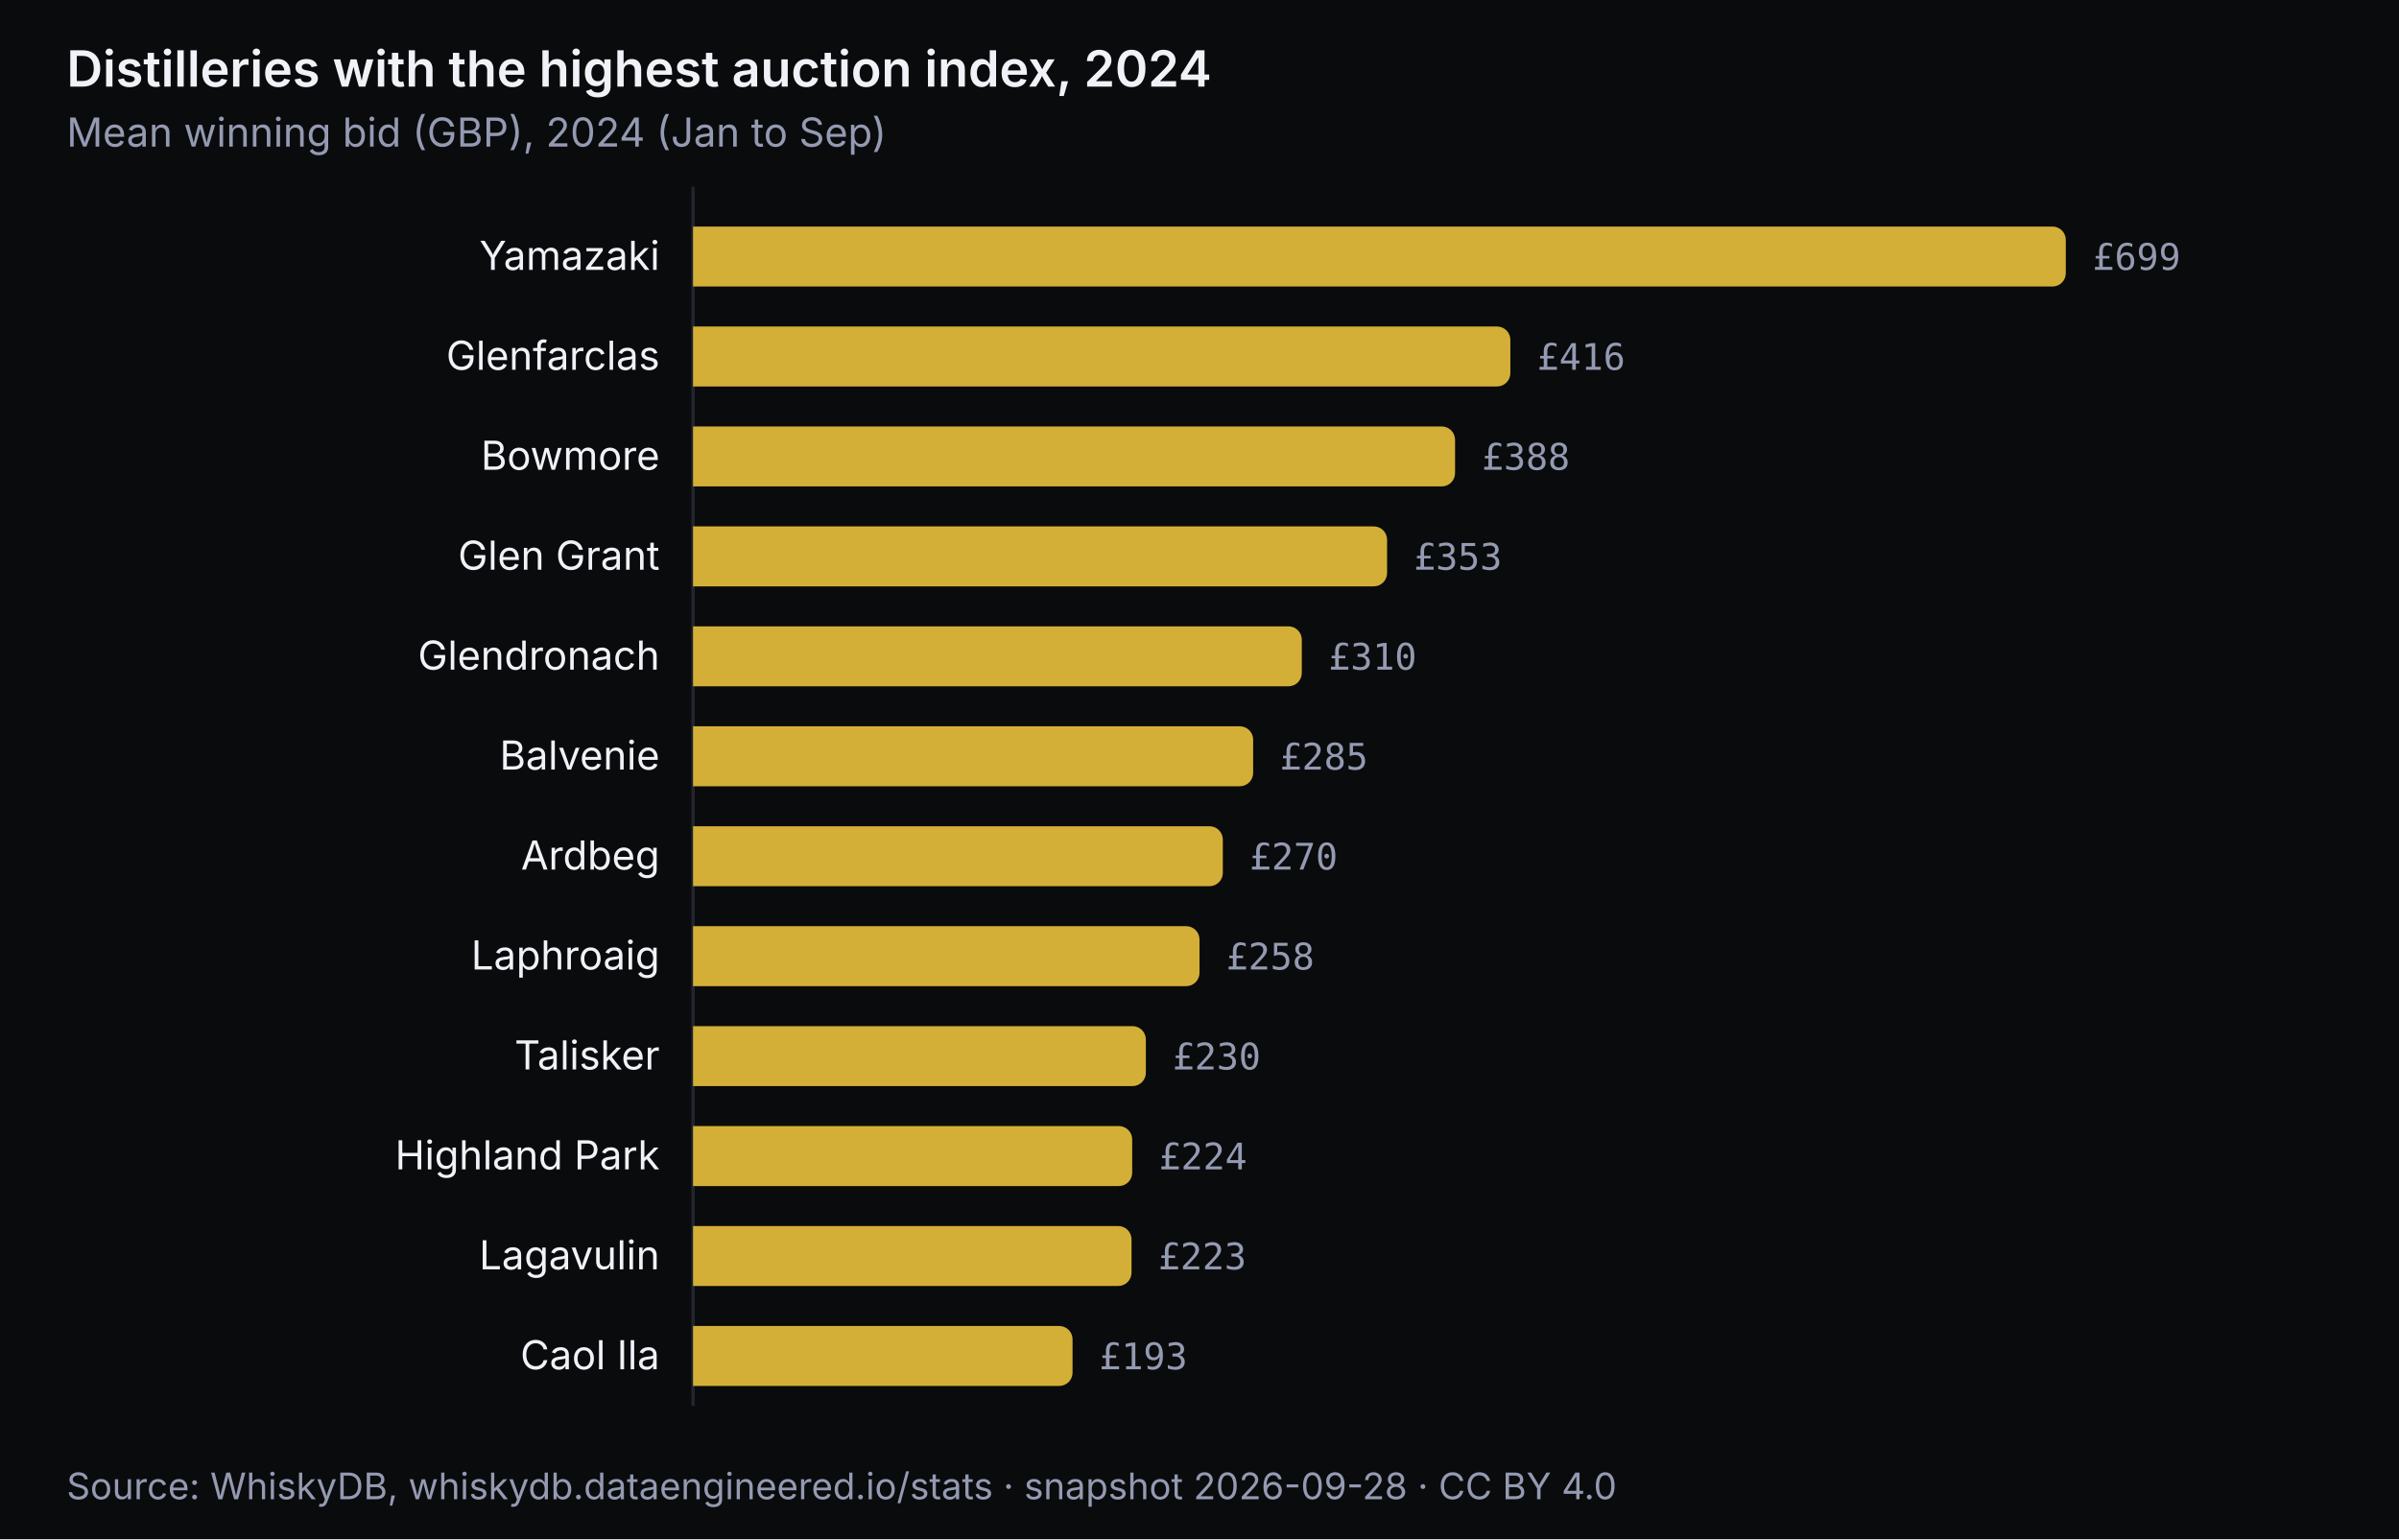
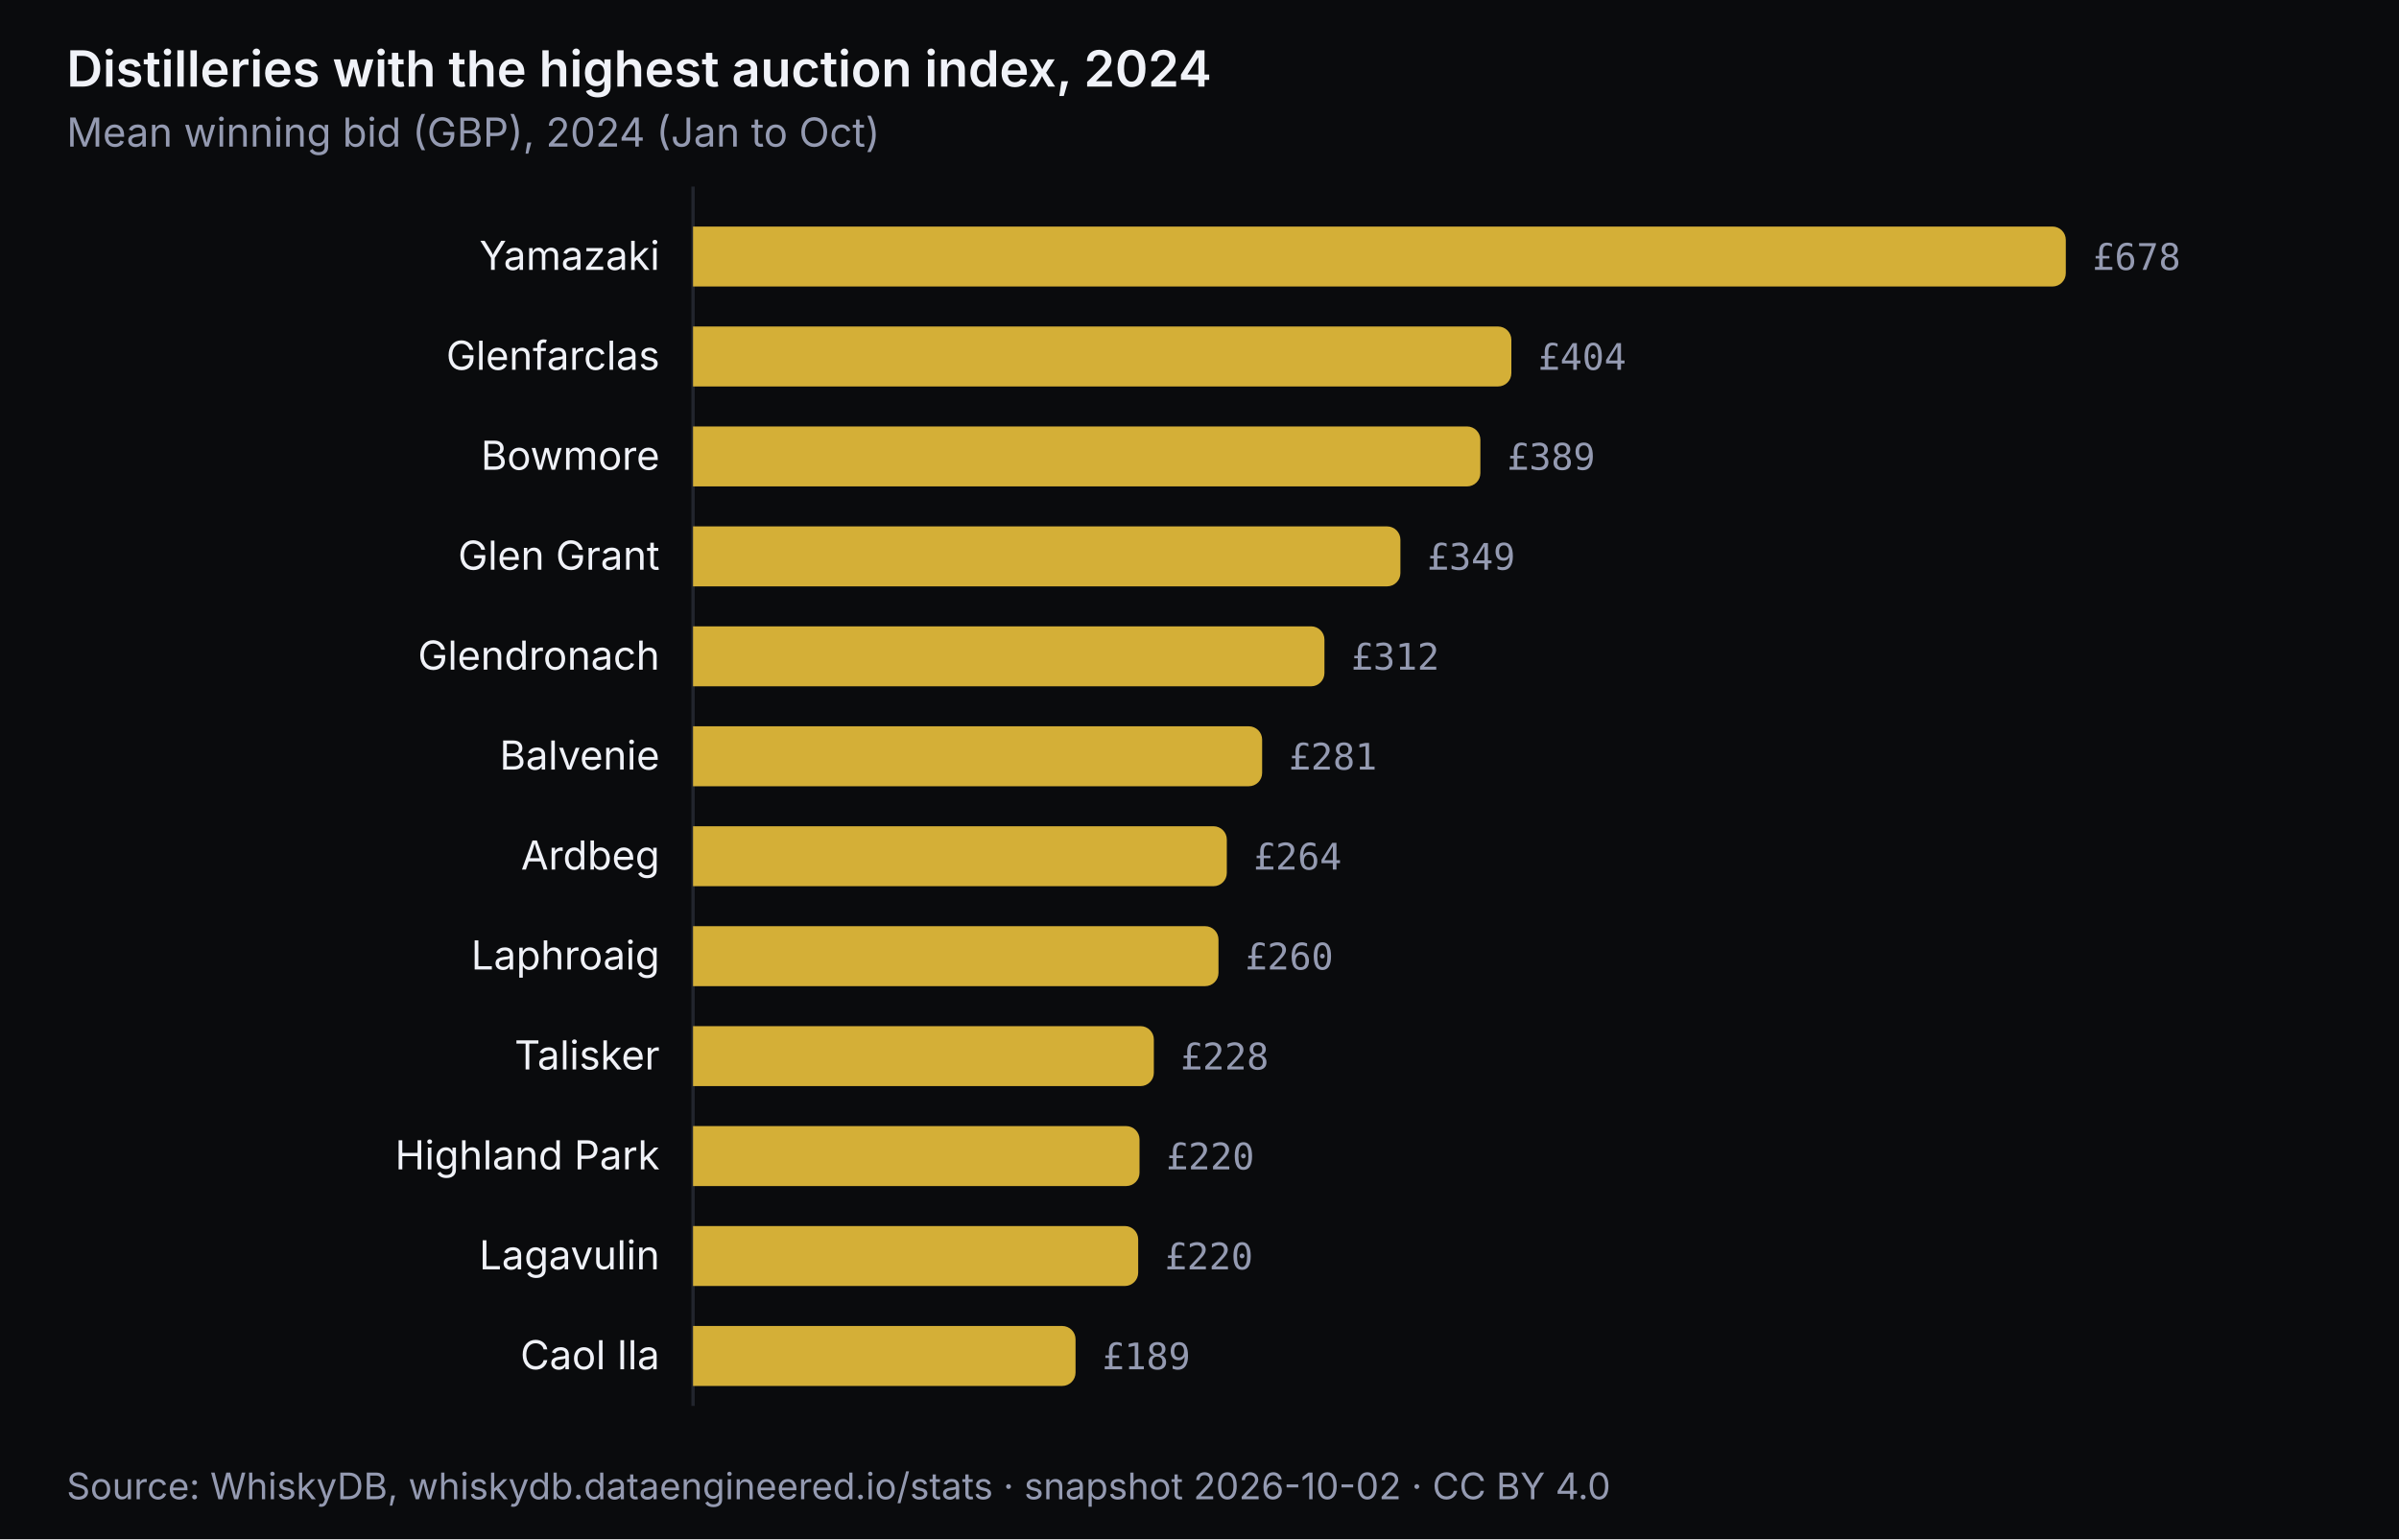
<svg xmlns="http://www.w3.org/2000/svg" viewBox="0 0 720 462" width="720" height="462" role="img" aria-labelledby="t-distillery-index d-distillery-index" font-family="'Inter', 'Outfit', system-ui, -apple-system, 'Segoe UI', sans-serif" font-size="12">
  <rect width="720" height="462" fill="#0a0b0d" />
  <text x="20" y="26" font-size="15" font-weight="600" fill="#f0f2f8">Distilleries with the highest auction index, 2024</text>
-   <text x="20" y="44" font-size="12" fill="#949ab1">Mean winning bid (GBP), 2024 (Jan to Sep)</text>
+   <text x="20" y="44" font-size="12" fill="#949ab1">Mean winning bid (GBP), 2024 (Jan to Oct)</text>
  <line x1="208" y1="56" x2="208" y2="422" stroke="#22252d" stroke-width="1" />
  <g>
    <rect x="0" y="62" width="720" height="30" fill="transparent" />
    <path d="M208 68.0 h408.0 a4 4 0 0 1 4 4 v10 a4 4 0 0 1 -4 4 h-408.0 z" fill="#d4af37" />
    <text x="198" y="81.0" text-anchor="end" fill="#f0f2f8">Yamazaki</text>
-     <text x="628.0" y="81.0" fill="#949ab1" font-family="'Fira Code', ui-monospace, Menlo, Consolas, monospace" font-size="11">£699</text>
+     <text x="628.0" y="81.0" fill="#949ab1" font-family="'Fira Code', ui-monospace, Menlo, Consolas, monospace" font-size="11">£678</text>
  </g>
  <g>
    <rect x="0" y="92" width="720" height="30" fill="transparent" />
-     <path d="M208 98.0 h241.3 a4 4 0 0 1 4 4 v10 a4 4 0 0 1 -4 4 h-241.3 z" fill="#d4af37" />
+     <path d="M208 98.0 h241.6 a4 4 0 0 1 4 4 v10 a4 4 0 0 1 -4 4 h-241.6 z" fill="#d4af37" />
    <text x="198" y="111.0" text-anchor="end" fill="#f0f2f8">Glenfarclas</text>
-     <text x="461.3" y="111.0" fill="#949ab1" font-family="'Fira Code', ui-monospace, Menlo, Consolas, monospace" font-size="11">£416</text>
+     <text x="461.6" y="111.0" fill="#949ab1" font-family="'Fira Code', ui-monospace, Menlo, Consolas, monospace" font-size="11">£404</text>
  </g>
  <g>
    <rect x="0" y="122" width="720" height="30" fill="transparent" />
-     <path d="M208 128.0 h224.7 a4 4 0 0 1 4 4 v10 a4 4 0 0 1 -4 4 h-224.7 z" fill="#d4af37" />
+     <path d="M208 128.0 h232.3 a4 4 0 0 1 4 4 v10 a4 4 0 0 1 -4 4 h-232.3 z" fill="#d4af37" />
    <text x="198" y="141.0" text-anchor="end" fill="#f0f2f8">Bowmore</text>
-     <text x="444.7" y="141.0" fill="#949ab1" font-family="'Fira Code', ui-monospace, Menlo, Consolas, monospace" font-size="11">£388</text>
+     <text x="452.3" y="141.0" fill="#949ab1" font-family="'Fira Code', ui-monospace, Menlo, Consolas, monospace" font-size="11">£389</text>
  </g>
  <g>
    <rect x="0" y="152" width="720" height="30" fill="transparent" />
-     <path d="M208 158.0 h204.3 a4 4 0 0 1 4 4 v10 a4 4 0 0 1 -4 4 h-204.3 z" fill="#d4af37" />
+     <path d="M208 158.0 h208.3 a4 4 0 0 1 4 4 v10 a4 4 0 0 1 -4 4 h-208.3 z" fill="#d4af37" />
    <text x="198" y="171.0" text-anchor="end" fill="#f0f2f8">Glen Grant</text>
-     <text x="424.3" y="171.0" fill="#949ab1" font-family="'Fira Code', ui-monospace, Menlo, Consolas, monospace" font-size="11">£353</text>
+     <text x="428.3" y="171.0" fill="#949ab1" font-family="'Fira Code', ui-monospace, Menlo, Consolas, monospace" font-size="11">£349</text>
  </g>
  <g>
    <rect x="0" y="182" width="720" height="30" fill="transparent" />
-     <path d="M208 188.0 h178.7 a4 4 0 0 1 4 4 v10 a4 4 0 0 1 -4 4 h-178.7 z" fill="#d4af37" />
+     <path d="M208 188.0 h185.5 a4 4 0 0 1 4 4 v10 a4 4 0 0 1 -4 4 h-185.5 z" fill="#d4af37" />
    <text x="198" y="201.0" text-anchor="end" fill="#f0f2f8">Glendronach</text>
-     <text x="398.7" y="201.0" fill="#949ab1" font-family="'Fira Code', ui-monospace, Menlo, Consolas, monospace" font-size="11">£310</text>
+     <text x="405.5" y="201.0" fill="#949ab1" font-family="'Fira Code', ui-monospace, Menlo, Consolas, monospace" font-size="11">£312</text>
  </g>
  <g>
    <rect x="0" y="212" width="720" height="30" fill="transparent" />
-     <path d="M208 218.0 h164.1 a4 4 0 0 1 4 4 v10 a4 4 0 0 1 -4 4 h-164.1 z" fill="#d4af37" />
+     <path d="M208 218.0 h166.8 a4 4 0 0 1 4 4 v10 a4 4 0 0 1 -4 4 h-166.8 z" fill="#d4af37" />
    <text x="198" y="231.0" text-anchor="end" fill="#f0f2f8">Balvenie</text>
-     <text x="384.1" y="231.0" fill="#949ab1" font-family="'Fira Code', ui-monospace, Menlo, Consolas, monospace" font-size="11">£285</text>
+     <text x="386.8" y="231.0" fill="#949ab1" font-family="'Fira Code', ui-monospace, Menlo, Consolas, monospace" font-size="11">£281</text>
  </g>
  <g>
    <rect x="0" y="242" width="720" height="30" fill="transparent" />
-     <path d="M208 248.0 h155.0 a4 4 0 0 1 4 4 v10 a4 4 0 0 1 -4 4 h-155.0 z" fill="#d4af37" />
+     <path d="M208 248.0 h156.2 a4 4 0 0 1 4 4 v10 a4 4 0 0 1 -4 4 h-156.2 z" fill="#d4af37" />
    <text x="198" y="261.0" text-anchor="end" fill="#f0f2f8">Ardbeg</text>
-     <text x="375.0" y="261.0" fill="#949ab1" font-family="'Fira Code', ui-monospace, Menlo, Consolas, monospace" font-size="11">£270</text>
+     <text x="376.2" y="261.0" fill="#949ab1" font-family="'Fira Code', ui-monospace, Menlo, Consolas, monospace" font-size="11">£264</text>
  </g>
  <g>
    <rect x="0" y="272" width="720" height="30" fill="transparent" />
-     <path d="M208 278.0 h148.0 a4 4 0 0 1 4 4 v10 a4 4 0 0 1 -4 4 h-148.0 z" fill="#d4af37" />
+     <path d="M208 278.0 h153.7 a4 4 0 0 1 4 4 v10 a4 4 0 0 1 -4 4 h-153.7 z" fill="#d4af37" />
    <text x="198" y="291.0" text-anchor="end" fill="#f0f2f8">Laphroaig</text>
-     <text x="368.0" y="291.0" fill="#949ab1" font-family="'Fira Code', ui-monospace, Menlo, Consolas, monospace" font-size="11">£258</text>
+     <text x="373.7" y="291.0" fill="#949ab1" font-family="'Fira Code', ui-monospace, Menlo, Consolas, monospace" font-size="11">£260</text>
  </g>
  <g>
    <rect x="0" y="302" width="720" height="30" fill="transparent" />
-     <path d="M208 308.0 h131.9 a4 4 0 0 1 4 4 v10 a4 4 0 0 1 -4 4 h-131.9 z" fill="#d4af37" />
+     <path d="M208 308.0 h134.3 a4 4 0 0 1 4 4 v10 a4 4 0 0 1 -4 4 h-134.3 z" fill="#d4af37" />
    <text x="198" y="321.0" text-anchor="end" fill="#f0f2f8">Talisker</text>
-     <text x="351.9" y="321.0" fill="#949ab1" font-family="'Fira Code', ui-monospace, Menlo, Consolas, monospace" font-size="11">£230</text>
+     <text x="354.3" y="321.0" fill="#949ab1" font-family="'Fira Code', ui-monospace, Menlo, Consolas, monospace" font-size="11">£228</text>
  </g>
  <g>
    <rect x="0" y="332" width="720" height="30" fill="transparent" />
-     <path d="M208 338.0 h127.8 a4 4 0 0 1 4 4 v10 a4 4 0 0 1 -4 4 h-127.8 z" fill="#d4af37" />
+     <path d="M208 338.0 h130.0 a4 4 0 0 1 4 4 v10 a4 4 0 0 1 -4 4 h-130.0 z" fill="#d4af37" />
    <text x="198" y="351.0" text-anchor="end" fill="#f0f2f8">Highland Park</text>
-     <text x="347.8" y="351.0" fill="#949ab1" font-family="'Fira Code', ui-monospace, Menlo, Consolas, monospace" font-size="11">£224</text>
+     <text x="350.0" y="351.0" fill="#949ab1" font-family="'Fira Code', ui-monospace, Menlo, Consolas, monospace" font-size="11">£220</text>
  </g>
  <g>
    <rect x="0" y="362" width="720" height="30" fill="transparent" />
-     <path d="M208 368.0 h127.6 a4 4 0 0 1 4 4 v10 a4 4 0 0 1 -4 4 h-127.6 z" fill="#d4af37" />
+     <path d="M208 368.0 h129.6 a4 4 0 0 1 4 4 v10 a4 4 0 0 1 -4 4 h-129.6 z" fill="#d4af37" />
    <text x="198" y="381.0" text-anchor="end" fill="#f0f2f8">Lagavulin</text>
-     <text x="347.6" y="381.0" fill="#949ab1" font-family="'Fira Code', ui-monospace, Menlo, Consolas, monospace" font-size="11">£223</text>
+     <text x="349.6" y="381.0" fill="#949ab1" font-family="'Fira Code', ui-monospace, Menlo, Consolas, monospace" font-size="11">£220</text>
  </g>
  <g>
    <rect x="0" y="392" width="720" height="30" fill="transparent" />
-     <path d="M208 398.0 h109.9 a4 4 0 0 1 4 4 v10 a4 4 0 0 1 -4 4 h-109.9 z" fill="#d4af37" />
+     <path d="M208 398.0 h110.8 a4 4 0 0 1 4 4 v10 a4 4 0 0 1 -4 4 h-110.8 z" fill="#d4af37" />
    <text x="198" y="411.0" text-anchor="end" fill="#f0f2f8">Caol Ila</text>
-     <text x="329.9" y="411.0" fill="#949ab1" font-family="'Fira Code', ui-monospace, Menlo, Consolas, monospace" font-size="11">£193</text>
+     <text x="330.8" y="411.0" fill="#949ab1" font-family="'Fira Code', ui-monospace, Menlo, Consolas, monospace" font-size="11">£189</text>
  </g>
-   <text x="20" y="450" font-size="11" fill="#949ab1">Source: WhiskyDB, whiskydb.dataengineered.io/stats · snapshot 2026-09-28 · CC BY 4.0</text>
+   <text x="20" y="450" font-size="11" fill="#949ab1">Source: WhiskyDB, whiskydb.dataengineered.io/stats · snapshot 2026-10-02 · CC BY 4.0</text>
</svg>
